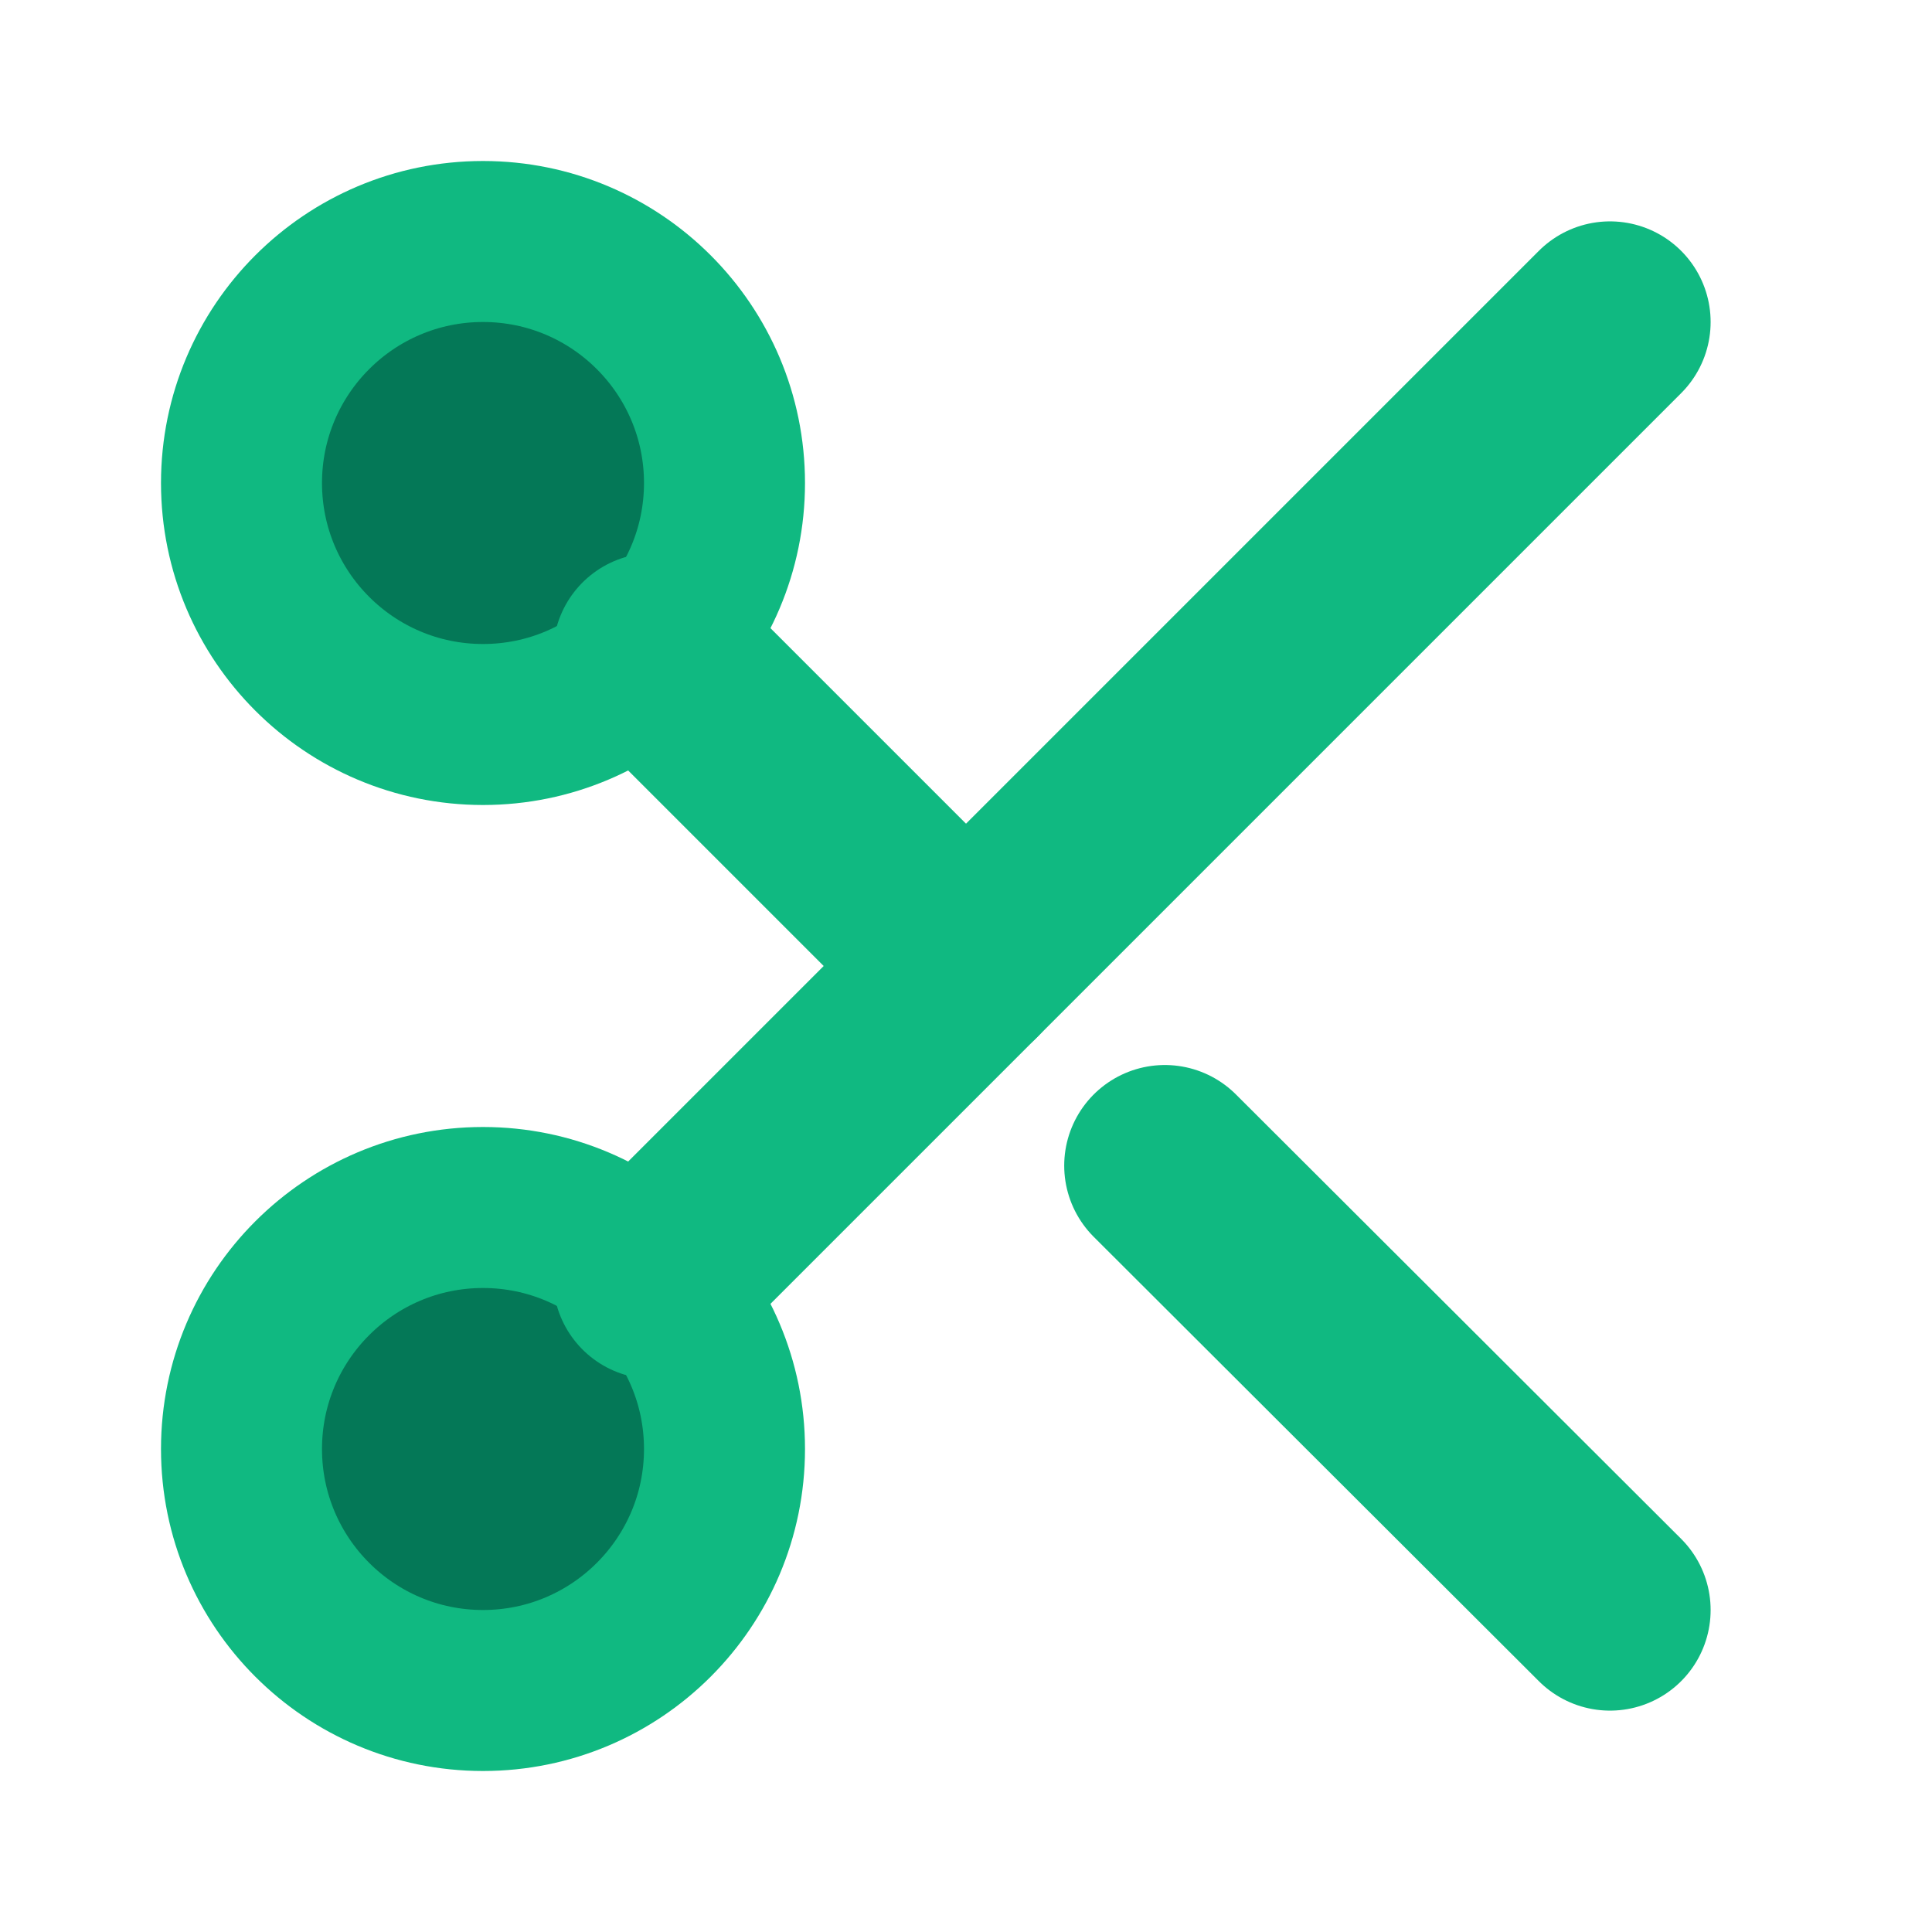
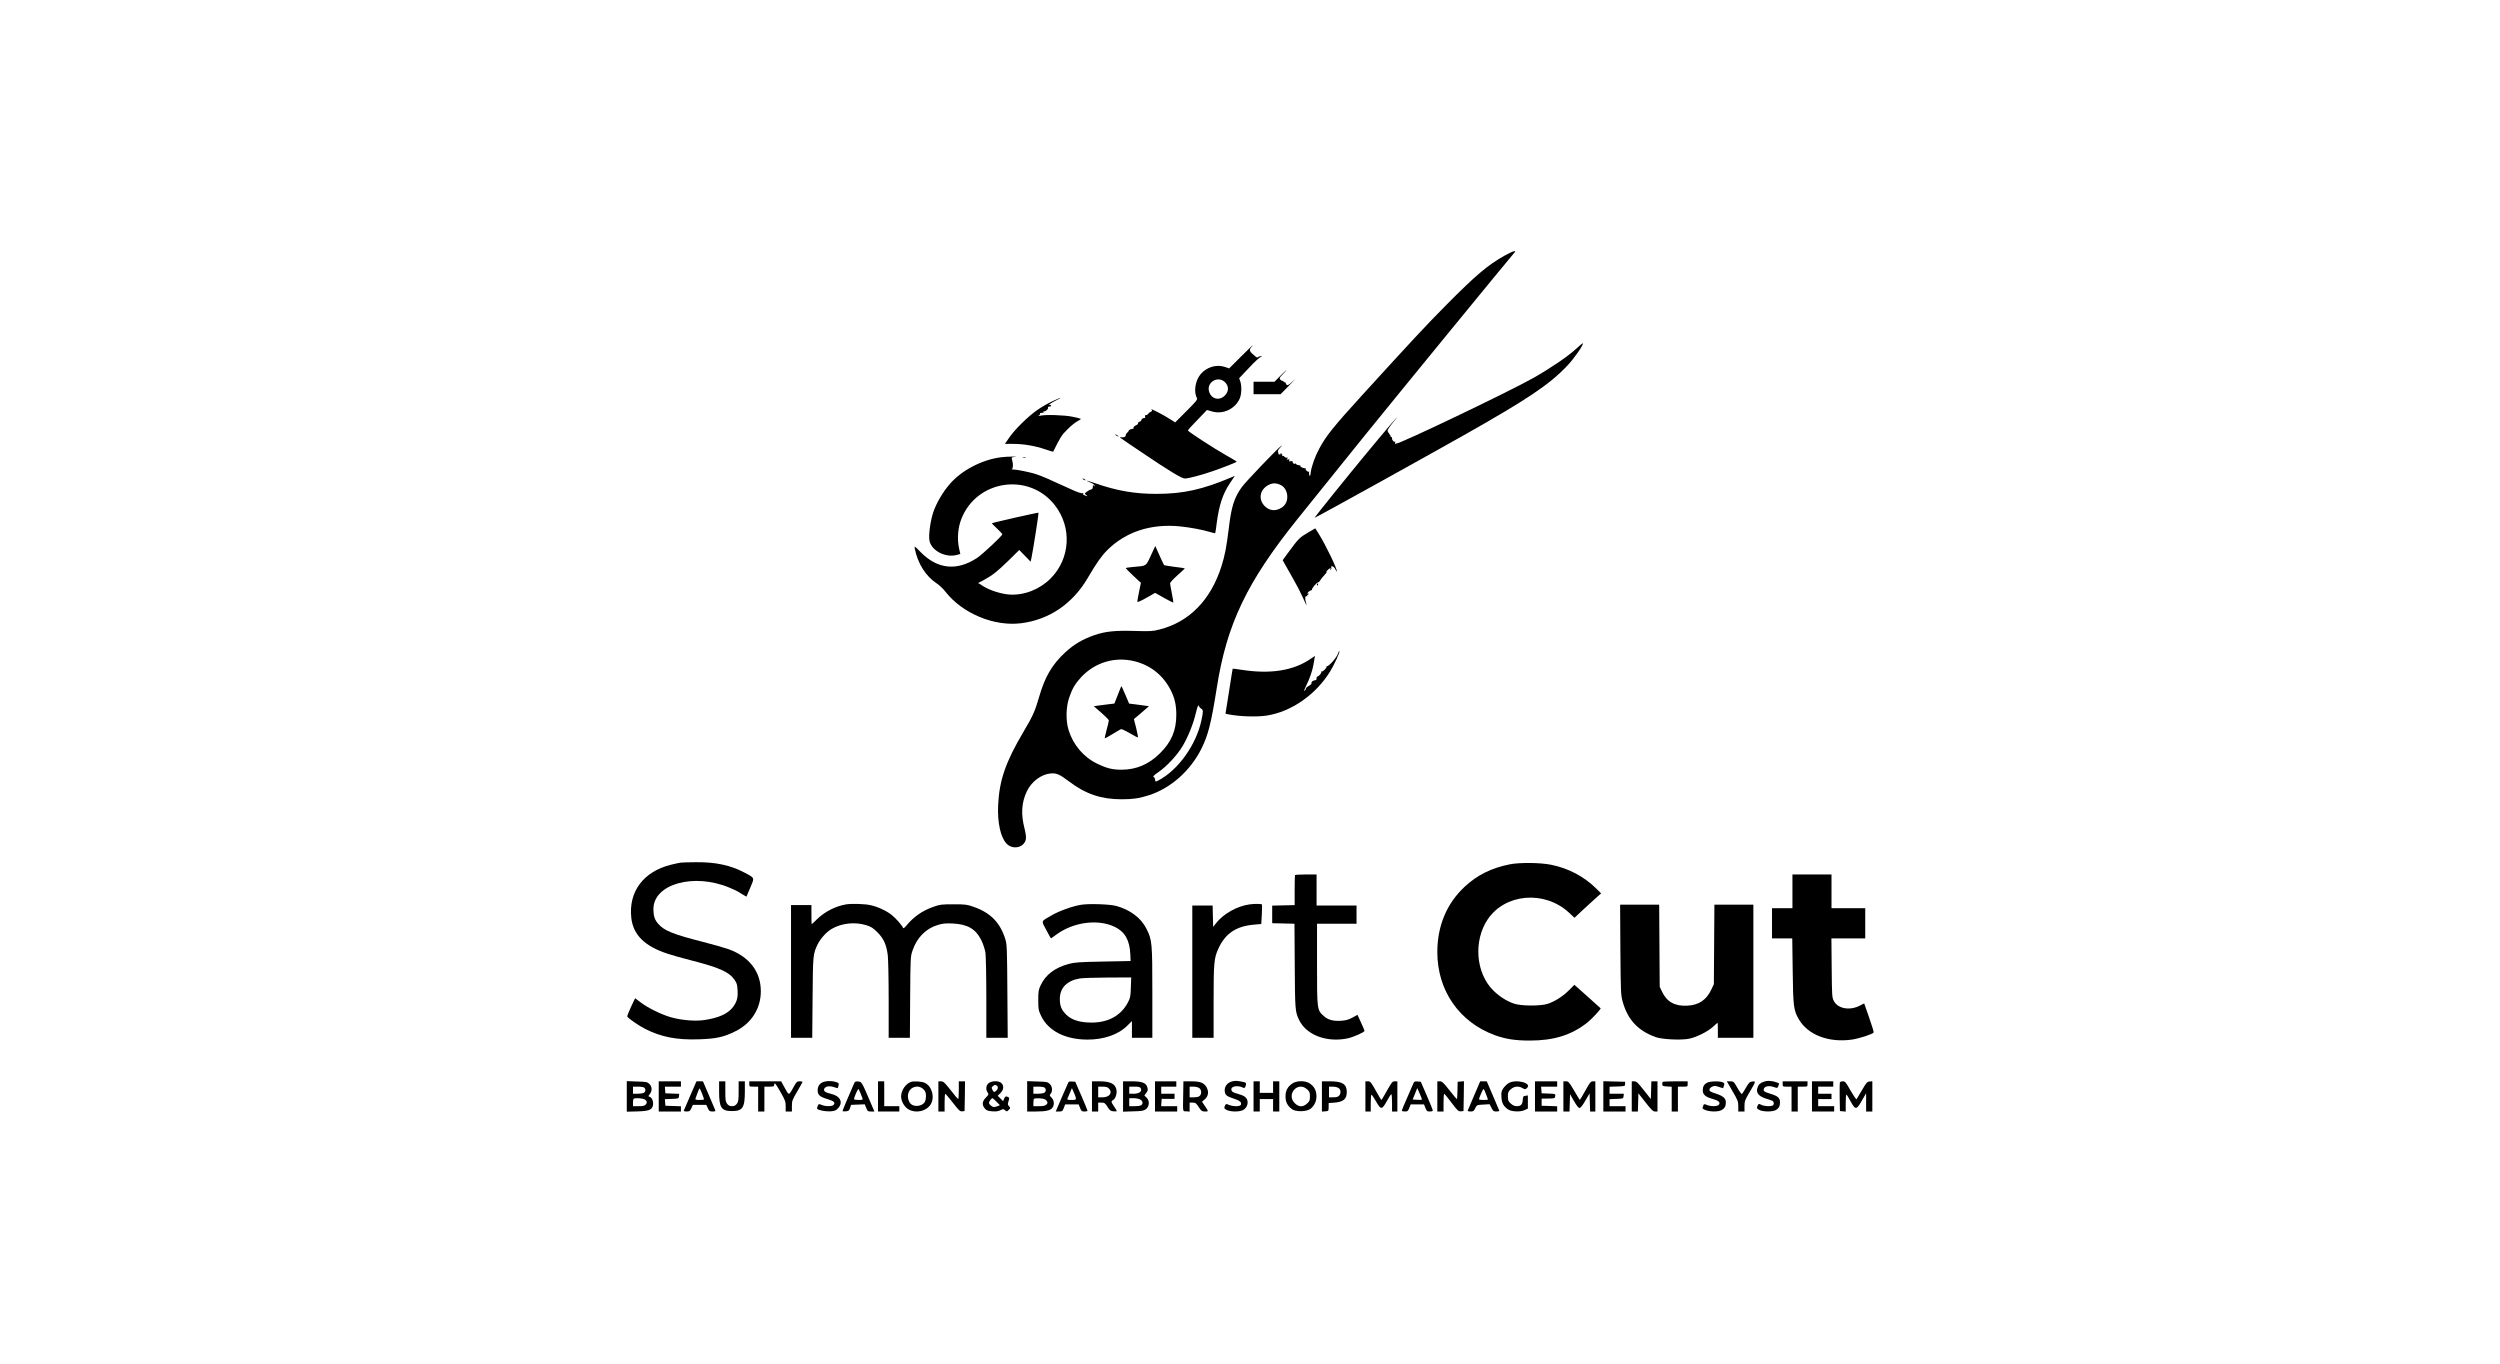
- <svg xmlns="http://www.w3.org/2000/svg" viewBox="0 0 24 24" fill="none" stroke="#10b981" stroke-width="2" stroke-linecap="round" stroke-linejoin="round">
-   <circle cx="6" cy="6" r="3" fill="#047857" />
-   <circle cx="6" cy="18" r="3" fill="#047857" />
-   <line x1="20" y1="4" x2="8.12" y2="15.88" stroke="#10b981" stroke-width="2.5" />
-   <line x1="14.47" y1="14.48" x2="20" y2="20" stroke="#10b981" stroke-width="2.5" />
-   <line x1="8.12" y1="8.12" x2="12" y2="12" stroke="#10b981" stroke-width="2.5" />
+ <svg xmlns="http://www.w3.org/2000/svg" version="1.0" width="2816pt" height="1536pt" viewBox="0 0 2816 1536" preserveAspectRatio="xMidYMid meet">
+   <g transform="translate(0,1536) scale(0.1,-0.1)" fill="#000000" stroke="none">
+     <path d="M16950 12482 c-190 -106 -328 -223 -656 -554 -234 -236 -389 -403 -955 -1024 -318 -349 -403 -455 -478 -596 -48 -88 -88 -199 -97 -271 -6 -43 -8 -47 -16 -28 -4 13 -5 28 -1 33 3 6 1 8 -4 5 -13 -8 -46 27 -36 38 5 4 3 5 -3 2 -14 -8 -67 17 -57 26 3 4 -4 7 -17 7 -12 0 -29 8 -37 18 -8 9 -12 11 -8 5 4 -9 1 -11 -9 -7 -9 3 -16 13 -16 21 0 10 -6 12 -22 8 -16 -6 -20 -4 -15 8 4 12 1 15 -14 12 -17 -4 -19 -2 -8 11 10 12 9 13 -3 9 -8 -3 -21 1 -28 9 -7 9 -17 13 -23 9 -5 -3 -7 -1 -4 4 4 6 -1 17 -10 24 -12 10 -14 10 -9 2 4 -8 1 -13 -8 -13 -9 0 -16 4 -16 9 0 5 -2 16 -5 24 -4 8 8 28 27 47 24 25 27 29 8 16 -37 -24 -399 -403 -441 -461 -87 -120 -119 -220 -149 -475 -25 -203 -43 -297 -82 -420 -121 -380 -364 -627 -698 -711 -77 -20 -103 -21 -275 -16 -229 6 -329 -4 -457 -47 -129 -44 -233 -105 -328 -193 -149 -138 -230 -276 -295 -502 -49 -168 -70 -214 -176 -393 -202 -342 -273 -547 -286 -828 -9 -197 28 -363 95 -433 72 -75 203 -43 218 54 3 20 -3 67 -15 114 -43 163 -35 293 25 421 52 110 163 193 269 202 65 5 99 -9 205 -89 190 -144 363 -202 595 -202 125 0 196 10 305 45 245 78 467 274 592 523 76 151 111 290 173 682 112 721 339 1196 911 1908 265 330 630 784 769 955 376 465 1625 1990 1668 2038 20 21 20 22 1 22 -10 0 -57 -22 -104 -48z m-2519 -2588 c41 -21 69 -74 69 -129 0 -63 -28 -108 -85 -135 -55 -27 -111 -20 -156 17 -90 76 -76 196 31 251 48 24 89 23 141 -4z m-1649 -1983 c181 -46 322 -160 406 -327 44 -86 62 -168 62 -274 0 -178 -55 -308 -185 -436 -124 -123 -266 -184 -432 -184 -102 0 -165 15 -272 67 -154 73 -271 210 -324 378 -33 105 -31 262 7 369 34 100 66 154 133 227 157 169 383 236 605 180z m748 -533 c24 -15 25 -27 4 -126 -57 -279 -264 -569 -490 -685 -22 -11 -31 -12 -31 -4 -1 25 -8 42 -21 47 -8 4 15 25 58 54 92 63 213 193 272 294 60 101 120 249 149 374 17 70 26 92 31 78 4 -10 16 -25 28 -32z" />
+     <path d="M12623 7614 c-4 -10 -21 -55 -39 -99 l-32 -80 -68 -8 c-38 -4 -90 -11 -117 -15 l-47 -7 85 -73 c47 -41 85 -80 85 -87 0 -8 -11 -55 -25 -106 -13 -51 -23 -94 -21 -96 1 -2 41 20 87 48 46 28 89 54 96 56 7 3 51 -18 99 -46 48 -29 89 -49 92 -47 2 3 -7 50 -20 105 l-26 101 85 72 85 73 -48 7 c-27 4 -78 11 -112 15 l-64 8 -40 95 c-22 52 -42 97 -44 99 -2 2 -7 -5 -11 -15z" />
+     <path d="M17750 11428 c-87 -81 -299 -225 -485 -329 -284 -159 -1514 -747 -1535 -734 -5 3 -11 -1 -14 -7 -4 -7 -4 -2 -2 10 3 13 2 21 -1 18 -10 -10 -33 15 -33 35 0 11 -5 19 -12 19 -6 0 -9 3 -5 6 3 3 -3 15 -14 27 -10 11 -19 28 -19 37 0 9 25 47 56 85 31 37 52 65 46 61 -12 -7 -345 -406 -526 -629 -54 -67 -135 -167 -180 -222 -45 -55 -113 -140 -151 -189 l-68 -88 44 22 c97 50 1116 614 1617 896 739 417 985 582 1188 797 77 81 186 239 173 251 -2 2 -38 -28 -79 -66z" />
+     <path d="M13975 11340 l-130 -130 -45 16 c-94 33 -206 1 -274 -78 -62 -72 -83 -200 -44 -271 9 -17 -6 -36 -117 -147 l-128 -128 -51 33 c-86 55 -232 130 -217 112 11 -14 11 -18 -5 -24 -11 -4 -25 -15 -32 -25 -7 -10 -18 -16 -23 -13 -8 6 -13 -8 -10 -27 0 -5 -7 -8 -18 -8 -10 0 -21 -9 -24 -20 -3 -11 -12 -20 -21 -20 -9 0 -16 -7 -16 -15 0 -9 -8 -19 -17 -22 -25 -10 -43 -29 -35 -38 4 -4 2 -6 -3 -4 -6 1 -21 -3 -35 -9 -14 -6 -21 -11 -16 -11 5 -1 -1 -9 -12 -20 -12 -10 -22 -25 -22 -34 0 -18 -21 -27 -51 -22 -31 6 -33 7 241 -177 310 -209 441 -288 477 -288 42 0 204 44 328 88 148 53 255 96 255 102 0 3 -56 36 -123 74 -130 73 -427 266 -427 278 0 4 48 57 108 118 l107 112 58 -17 c125 -36 263 30 313 150 19 47 22 136 5 187 l-13 38 114 120 c66 71 121 120 133 121 17 1 18 2 2 6 -10 3 -24 -1 -32 -7 -11 -9 -18 -9 -30 2 -75 61 -80 73 -47 111 42 48 -6 4 -123 -113z m-172 -290 c41 -45 38 -101 -7 -146 -62 -62 -152 -39 -177 45 -32 109 107 186 184 101z" />
+     <path d="M14420 11125 l-64 -65 -118 0 -118 0 0 -70 0 -70 153 0 152 0 105 107 c58 60 78 82 45 50 -66 -62 -80 -68 -90 -37 -4 11 -11 18 -16 15 -5 -4 -9 -1 -9 4 0 6 -6 11 -14 11 -7 0 -19 7 -26 15 -11 14 -7 23 30 60 24 25 42 45 39 45 -2 0 -34 -29 -69 -65z" />
+     <path d="M11845 10836 c-49 -24 -124 -67 -165 -97 -104 -73 -248 -216 -310 -305 l-51 -74 94 0 c117 0 245 -22 360 -61 49 -17 90 -29 90 -27 81 165 95 187 162 253 38 39 90 80 113 91 24 12 40 24 35 27 -4 3 -46 13 -93 23 -89 19 -309 26 -365 11 -24 -6 -26 -5 -12 3 9 6 15 15 12 21 -4 5 6 9 20 9 17 0 24 4 19 12 -4 6 -3 8 3 5 14 -9 57 29 48 42 -3 7 3 11 14 11 25 0 28 20 4 21 -14 0 -15 2 -3 6 8 3 17 9 20 12 3 3 30 18 60 33 30 15 51 27 45 27 -5 0 -50 -19 -100 -43z" />
+     <path d="M12560 10466 c0 -3 9 -10 20 -16 11 -6 20 -8 20 -6 0 3 -9 10 -20 16 -11 6 -20 8 -20 6z" />
+     <path d="M11273 10209 c-212 -27 -441 -147 -573 -299 -80 -92 -154 -219 -188 -321 -34 -104 -55 -265 -42 -323 25 -110 181 -191 306 -157 l41 11 -15 67 c-22 105 -12 230 27 328 172 441 763 527 1053 154 195 -251 174 -602 -48 -825 -124 -124 -299 -192 -464 -181 -94 7 -218 46 -293 93 l-59 37 59 31 c100 54 154 96 281 220 l123 121 64 -66 64 -66 10 46 c19 90 83 502 79 506 -4 4 -519 -112 -525 -119 -2 -2 24 -28 57 -59 33 -31 60 -60 60 -65 0 -17 -225 -228 -285 -267 -226 -149 -444 -127 -632 63 -74 76 -75 76 -69 42 34 -168 123 -310 249 -393 29 -19 74 -62 99 -95 191 -243 548 -391 851 -352 318 40 583 222 753 516 93 159 149 239 214 305 209 209 493 302 820 270 118 -12 257 -38 345 -65 27 -8 51 -14 53 -12 2 2 10 53 17 113 27 206 69 331 150 452 l54 81 -37 -16 c-325 -138 -544 -187 -847 -187 -244 0 -444 35 -681 117 -104 36 -137 42 -60 10 26 -11 46 -26 46 -34 0 -13 -1 -13 -10 0 -8 12 -10 9 -10 -11 0 -19 -6 -29 -22 -33 -13 -3 -34 -15 -48 -26 -24 -20 -25 -21 -6 -35 24 -18 16 -19 -19 -3 -19 8 -22 14 -13 20 9 6 5 7 -9 3 -15 -4 -61 12 -145 51 -242 111 -315 143 -378 163 -70 23 -219 53 -260 53 -14 0 -19 2 -12 5 14 6 16 55 3 100 -9 32 -9 32 32 36 24 2 12 4 -28 4 -38 0 -98 -3 -132 -8z" />
+     <path d="M11523 10203 c9 -2 23 -2 30 0 6 3 -1 5 -18 5 -16 0 -22 -2 -12 -5z" />
+     <path d="M12200 9960 c8 -5 20 -10 25 -10 6 0 3 5 -5 10 -8 5 -19 10 -25 10 -5 0 -3 -5 5 -10z" />
+     <path d="M14745 9368 c-112 -66 -113 -67 -244 -245 l-53 -73 29 -52 c16 -29 59 -105 95 -168 36 -63 83 -154 104 -202 40 -91 51 -107 32 -46 -12 40 -5 73 13 62 8 -4 9 -3 5 4 -4 7 -2 12 3 12 6 0 11 5 11 11 0 5 -6 7 -12 3 -7 -4 -4 2 6 14 11 12 25 22 33 22 7 0 12 4 11 8 -4 13 54 82 68 82 8 0 18 10 25 23 6 12 30 42 53 66 22 25 32 39 21 31 -15 -11 -14 -8 4 13 24 27 49 38 35 15 -5 -7 -3 -8 5 -4 7 5 10 14 7 22 -11 30 32 14 44 -16 7 -17 15 -29 17 -26 13 13 -125 300 -205 427 l-37 58 -70 -41z" />
+     <path d="M12963 9102 c-57 -123 -45 -115 -196 -128 -48 -4 -87 -10 -87 -13 0 -3 38 -42 85 -86 l86 -80 -21 -103 c-12 -56 -20 -107 -18 -112 2 -5 47 15 101 46 l98 56 101 -57 c55 -31 102 -54 104 -52 2 2 -5 48 -16 102 -11 53 -20 105 -20 114 0 10 38 51 84 92 46 41 83 75 81 77 -2 2 -54 10 -115 17 -62 8 -115 17 -118 20 -3 3 -26 52 -52 110 l-47 105 -50 -108z" />
+     <path d="M14835 8781 c-3 -5 -2 -12 3 -15 5 -3 9 1 9 9 0 17 -3 19 -12 6z" />
+     <path d="M15070 7996 c-14 -44 -107 -149 -123 -139 -7 3 -9 2 -4 -2 10 -11 -43 -66 -56 -58 -6 3 -7 2 -4 -4 7 -11 -28 -53 -43 -53 -6 0 -10 -9 -10 -20 0 -11 -4 -21 -10 -21 -20 -3 -25 -4 -38 -13 -7 -4 -11 -14 -9 -20 3 -7 -10 -21 -29 -31 -19 -10 -34 -24 -34 -30 0 -7 -7 -19 -16 -26 -10 -8 -2 16 18 56 39 77 74 178 83 240 4 22 9 53 12 69 l5 28 -47 -32 c-196 -135 -456 -176 -784 -124 -52 8 -95 13 -96 12 -1 -2 -20 -116 -41 -255 l-40 -252 26 -6 c125 -26 326 -33 440 -15 276 44 550 234 711 494 49 80 115 224 106 233 -3 2 -10 -12 -17 -31z" />
+     <path d="M7665 5643 c-16 -2 -66 -13 -110 -24 -309 -78 -477 -304 -444 -599 22 -192 152 -320 413 -404 43 -15 158 -47 255 -72 328 -84 432 -131 496 -222 25 -37 30 -55 33 -117 5 -84 -7 -126 -49 -185 -57 -79 -167 -128 -335 -151 -102 -13 -246 -1 -365 32 -101 28 -261 105 -340 166 l-65 49 -47 -99 c-26 -55 -44 -103 -41 -108 13 -22 133 -105 202 -139 181 -91 353 -125 600 -117 195 6 281 24 412 89 183 89 290 257 290 453 0 220 -130 389 -363 473 -45 16 -172 53 -283 81 -339 86 -444 128 -510 205 -40 46 -54 90 -54 166 0 283 457 411 860 240 41 -18 80 -35 85 -39 6 -4 31 -19 56 -34 l47 -27 43 101 c49 116 53 107 -61 168 -159 85 -331 122 -555 119 -77 0 -153 -3 -170 -5z" />
+     <path d="M17010 5625 c-211 -42 -370 -121 -513 -254 -202 -189 -307 -441 -307 -736 0 -432 247 -788 647 -935 122 -44 229 -61 394 -61 272 0 471 62 650 204 52 42 156 154 148 160 -2 2 -69 62 -149 134 l-146 130 -61 -61 c-69 -69 -163 -129 -243 -154 -81 -25 -294 -24 -373 2 -83 27 -168 81 -238 151 -195 194 -224 555 -63 797 196 294 640 332 915 80 l64 -60 98 92 c54 50 122 112 150 137 l52 46 -64 63 c-132 129 -309 221 -498 259 -119 25 -356 27 -463 6z" />
+     <path d="M14587 5503 c-2 -5 -4 -82 -4 -173 l0 -165 -126 -3 -127 -3 0 -99 0 -99 125 -3 126 -3 3 -475 c3 -492 5 -515 47 -605 81 -173 312 -261 550 -211 67 15 189 69 189 85 0 4 -18 47 -40 94 l-39 86 -57 -31 c-44 -24 -73 -32 -128 -36 -91 -5 -147 10 -196 54 -75 68 -75 71 -75 584 l0 455 223 0 222 0 0 103 0 102 -225 0 -225 0 0 175 0 175 -119 0 c-66 0 -122 -3 -124 -7z" />
+     <path d="M20190 5320 l0 -190 -115 0 -115 0 0 -170 0 -170 114 0 114 0 5 -367 c5 -402 10 -443 70 -546 103 -175 336 -264 597 -227 79 11 233 61 245 80 3 4 -20 80 -51 168 l-56 160 -48 -25 c-113 -59 -247 -36 -293 51 -21 40 -22 52 -25 374 l-3 332 190 0 191 0 0 170 0 170 -190 0 -190 0 0 190 0 190 -220 0 -220 0 0 -190z" />
+     <path d="M9530 5173 c-116 -19 -238 -81 -325 -165 -32 -32 -60 -58 -62 -58 -2 0 -3 48 -3 108 l0 107 -115 0 -115 0 0 -747 0 -748 119 0 120 0 4 453 c4 482 4 489 57 600 29 61 100 141 157 173 111 66 262 82 389 43 57 -18 77 -30 129 -82 70 -71 99 -136 115 -257 5 -41 10 -267 10 -502 l0 -428 119 0 120 0 3 458 c3 442 4 459 26 523 49 146 150 250 285 290 55 17 86 20 165 17 172 -8 264 -62 327 -191 19 -40 39 -101 45 -137 5 -37 10 -260 10 -512 l0 -448 121 0 120 0 -4 523 c-3 462 -5 529 -21 581 -57 191 -167 305 -361 372 -73 26 -92 28 -225 28 -133 0 -152 -2 -225 -28 -126 -44 -224 -112 -309 -216 -18 -22 -31 -30 -34 -22 -9 27 -84 112 -129 147 -65 50 -160 93 -241 110 -62 14 -213 18 -272 8z" />
+     <path d="M12180 5169 c-92 -14 -246 -68 -332 -118 -127 -73 -121 -57 -63 -166 28 -52 51 -95 53 -95 2 0 26 18 55 39 194 145 474 183 665 90 114 -55 167 -151 174 -309 l3 -75 -310 -6 c-272 -5 -320 -9 -388 -27 -155 -42 -260 -122 -315 -240 -24 -51 -27 -69 -27 -167 0 -103 2 -114 32 -178 80 -169 272 -267 523 -267 185 0 348 57 447 156 l53 53 0 -95 0 -94 115 0 115 0 0 508 c0 565 -3 592 -65 718 -60 122 -183 216 -340 259 -73 20 -303 28 -395 14z m558 -931 c-3 -100 -7 -119 -32 -167 -83 -161 -243 -241 -454 -228 -109 6 -187 34 -242 88 -53 52 -72 98 -72 174 -1 127 80 210 227 234 27 5 169 9 314 10 l263 1 -4 -112z" />
+     <path d="M14075 5173 c-141 -19 -297 -107 -379 -214 l-31 -40 -3 120 -3 121 -114 0 -115 0 0 -745 0 -745 120 0 120 0 0 408 c0 440 5 491 55 599 77 169 200 251 402 268 l80 7 6 106 c3 58 4 109 1 114 -5 8 -81 9 -139 1z" />
+     <path d="M18252 4663 c4 -484 5 -512 26 -586 56 -203 173 -328 372 -399 71 -26 282 -36 372 -19 86 17 213 80 273 135 27 25 50 46 52 46 2 0 3 -38 3 -85 l0 -85 200 0 200 0 0 750 0 750 -220 0 -219 0 -3 -447 -3 -448 -28 -60 c-56 -119 -140 -176 -272 -183 -140 -7 -230 43 -284 158 l-26 55 -3 463 -3 462 -220 0 -220 0 3 -507z" />
+     <path d="M9293 3178 c-53 -11 -83 -47 -83 -99 0 -52 23 -73 110 -99 73 -22 92 -39 70 -65 -16 -19 -90 -20 -134 -1 -32 13 -34 13 -45 -11 -6 -13 -9 -28 -6 -32 10 -17 97 -33 152 -29 48 4 61 10 85 37 59 66 21 138 -85 161 -61 14 -83 30 -73 55 11 28 56 37 105 21 25 -8 46 -14 47 -13 2 1 5 14 9 29 6 23 3 29 -16 36 -41 16 -93 19 -136 10z" />
+     <path d="M13881 3180 c-51 -12 -86 -52 -86 -100 0 -52 18 -68 102 -95 70 -23 91 -41 80 -69 -8 -21 -84 -22 -132 -2 -32 14 -36 13 -45 -4 -16 -30 -12 -40 25 -56 45 -19 138 -18 176 2 41 21 62 72 48 113 -12 34 -40 52 -109 71 -54 14 -70 26 -70 51 0 36 77 46 133 17 14 -7 19 -3 27 17 13 33 7 42 -30 49 -65 13 -86 14 -119 6z" />
+     <path d="M19895 3183 c-48 -10 -77 -28 -90 -54 -36 -68 -4 -117 91 -145 33 -9 65 -21 72 -26 17 -14 15 -45 -4 -52 -29 -11 -95 -6 -124 9 -27 14 -30 14 -40 -4 -16 -31 -12 -41 25 -57 45 -18 138 -18 175 1 36 19 50 43 50 89 0 49 -25 71 -109 96 -71 21 -85 33 -70 62 13 24 60 31 108 14 42 -14 42 -14 52 11 12 32 13 29 -18 41 -36 14 -92 21 -118 15z" />
+     <path d="M7060 3010 l0 -172 118 3 c133 4 166 17 177 69 8 38 -10 87 -36 95 -19 6 -19 7 1 32 28 36 26 84 -6 114 -23 22 -35 24 -140 27 l-114 4 0 -172z m198 98 c18 -18 14 -46 -7 -58 -11 -5 -42 -10 -70 -10 l-51 0 0 40 0 40 58 0 c32 0 63 -5 70 -12z m-19 -124 c42 -9 59 -39 35 -65 -13 -15 -31 -19 -81 -19 l-63 0 0 38 c0 21 3 42 7 45 8 9 61 9 102 1z" />
+     <path d="M7420 3010 l0 -170 125 0 125 0 0 30 0 29 -87 3 -88 3 -3 37 -3 37 78 3 c77 3 78 4 81 30 l3 27 -78 3 -78 3 -3 38 -3 37 90 0 91 0 0 30 0 30 -125 0 -125 0 0 -170z" />
+     <path d="M7775 3019 c-39 -89 -71 -165 -73 -170 -2 -5 12 -9 32 -9 32 0 38 4 54 38 l17 37 75 0 75 0 18 -37 c15 -34 21 -38 53 -38 29 0 35 3 30 16 -3 8 -36 85 -72 170 l-66 154 -37 0 -36 0 -70 -161z m133 23 c12 -32 22 -61 22 -65 0 -4 -23 -7 -51 -7 -37 0 -50 4 -46 13 2 6 13 36 23 65 10 28 21 52 24 52 3 0 15 -26 28 -58z" />
+     <path d="M8100 3065 c0 -182 25 -220 145 -220 120 0 145 38 145 220 l0 115 -35 0 -35 0 0 -114 c0 -99 -3 -117 -21 -140 -15 -19 -30 -26 -54 -26 -24 0 -39 7 -54 26 -18 23 -21 41 -21 140 l0 114 -35 0 -35 0 0 -115z" />
+     <path d="M8440 3150 c0 -29 1 -30 50 -30 l50 0 0 -140 0 -140 35 0 35 0 0 140 0 140 54 0 c52 0 55 1 58 27 3 23 12 11 66 -81 57 -100 62 -114 62 -168 l0 -58 35 0 35 0 0 62 c0 57 4 68 60 164 33 56 60 105 60 108 0 3 -15 6 -33 6 -29 0 -36 -6 -64 -57 -59 -107 -54 -106 -102 -20 l-42 77 -180 0 -179 0 0 -30z" />
+     <path d="M9617 3148 c-8 -18 -40 -92 -71 -165 -31 -72 -56 -135 -56 -138 0 -3 17 -5 37 -3 32 3 38 8 48 38 l12 35 77 3 77 3 16 -41 c15 -37 19 -40 54 -40 l38 0 -31 73 c-111 262 -111 262 -151 265 -33 3 -38 0 -50 -30z m78 -108 c9 -25 19 -51 22 -57 4 -10 -9 -13 -46 -13 -28 0 -51 4 -51 9 0 22 44 121 50 114 4 -4 15 -28 25 -53z" />
+     <path d="M9890 3010 l0 -170 120 0 120 0 0 30 0 30 -85 0 -85 0 0 140 0 140 -35 0 -35 0 0 -170z" />
+     <path d="M10260 3173 c-61 -23 -109 -95 -110 -163 0 -55 38 -121 85 -147 84 -47 200 -20 248 57 49 80 15 205 -66 243 -34 16 -125 22 -157 10z m141 -82 c24 -25 29 -38 29 -78 0 -27 -7 -58 -15 -69 -32 -47 -122 -56 -159 -15 -25 28 -36 76 -25 115 21 77 114 102 170 47z" />
+     <path d="M10570 3010 l0 -170 35 0 35 0 0 100 c0 55 3 100 8 99 4 0 42 -45 85 -100 68 -88 81 -100 105 -97 l27 3 3 168 2 167 -35 0 -35 0 0 -100 c0 -55 -3 -100 -7 -99 -5 0 -43 45 -85 100 -68 86 -82 99 -108 99 l-30 0 0 -170z" />
+     <path d="M11136 3159 c-30 -24 -35 -71 -11 -106 14 -20 12 -24 -20 -56 -42 -42 -46 -83 -12 -123 20 -23 34 -28 84 -32 43 -3 69 0 92 13 31 15 34 15 52 -1 19 -17 21 -17 41 4 21 20 21 22 4 41 -16 17 -16 25 -6 57 10 30 10 38 -1 45 -24 15 -39 10 -50 -18 l-10 -27 -30 31 -31 30 31 31 c37 36 41 82 11 112 -28 28 -108 28 -144 -1z m88 -25 c20 -8 21 -38 0 -58 -22 -22 -33 -20 -46 10 -11 22 -10 28 7 40 22 16 19 16 39 8z m1 -184 l38 -39 -27 -11 c-15 -5 -33 -10 -39 -10 -21 0 -57 30 -57 47 0 16 27 53 40 53 3 0 23 -18 45 -40z" />
+     <path d="M11570 3011 l0 -171 98 0 c113 0 165 12 187 43 24 34 19 84 -11 114 -23 23 -24 27 -10 42 25 28 20 84 -10 112 -23 22 -35 24 -140 27 l-114 4 0 -171z m198 97 c18 -18 14 -46 -7 -58 -11 -5 -42 -10 -70 -10 l-51 0 0 40 0 40 58 0 c32 0 63 -5 70 -12z m18 -143 c18 -24 18 -30 -2 -49 -11 -11 -35 -16 -80 -16 l-64 0 0 38 c0 21 3 42 8 46 4 4 33 6 66 4 42 -3 62 -10 72 -23z" />
+     <path d="M12036 3172 c-3 -5 -36 -81 -75 -170 l-69 -162 37 0 c35 0 39 3 54 40 l15 40 76 0 76 0 16 -40 c14 -36 20 -40 50 -40 19 0 34 4 34 8 0 5 -31 80 -69 168 l-69 159 -35 3 c-19 2 -38 -1 -41 -6z m83 -184 c1 -15 -8 -18 -50 -18 -37 0 -50 3 -46 13 3 6 16 36 28 66 l23 55 22 -50 c13 -27 23 -57 23 -66z" />
+     <path d="M12300 3010 l0 -170 35 0 35 0 0 50 0 50 38 0 c33 0 40 -5 67 -48 26 -41 35 -47 68 -50 20 -2 37 0 37 3 0 4 -13 26 -30 50 -35 51 -37 61 -11 75 25 13 45 73 37 114 -13 68 -69 96 -192 96 l-84 0 0 -170z m190 90 c46 -46 9 -100 -70 -100 l-50 0 0 60 0 60 50 0 c37 0 55 -5 70 -20z" />
+     <path d="M12650 3009 l0 -171 114 4 c98 2 119 6 143 24 40 30 45 93 9 129 l-26 26 22 29 c17 24 20 35 12 62 -15 51 -58 68 -176 68 l-98 0 0 -171z m200 91 c17 -33 -19 -60 -80 -60 l-50 0 0 40 0 40 60 0 c49 0 61 -3 70 -20z m-10 -123 c14 -7 26 -20 28 -30 7 -34 -17 -47 -84 -47 l-64 0 0 45 0 45 48 0 c26 0 58 -6 72 -13z" />
+     <path d="M13010 3010 l0 -170 125 0 125 0 0 30 0 30 -91 0 -90 0 3 41 3 42 73 -1 72 0 0 29 0 29 -75 0 -75 0 0 40 0 40 85 0 85 0 0 30 0 30 -120 0 -120 0 0 -170z" />
+     <path d="M13328 3058 c-4 -242 -8 -213 35 -216 l37 -3 0 50 0 51 35 0 c31 0 39 -6 67 -50 30 -45 37 -50 71 -50 42 0 42 -2 -5 68 l-29 42 30 26 c40 33 49 81 25 131 -28 55 -70 73 -176 73 l-88 0 -2 -122z m180 46 c26 -18 30 -65 6 -88 -10 -10 -33 -16 -65 -16 l-49 0 0 60 0 60 43 0 c23 0 53 -7 65 -16z" />
+     <path d="M14120 3010 l0 -170 35 0 35 0 0 70 0 70 75 0 75 0 0 -70 0 -70 35 0 35 0 0 170 0 170 -35 0 -35 0 0 -65 0 -65 -75 0 -75 0 0 65 0 65 -35 0 -35 0 0 -170z" />
+     <path d="M14559 3157 c-55 -37 -79 -81 -79 -147 0 -63 22 -106 73 -144 43 -31 159 -30 205 2 49 36 75 94 70 159 -5 60 -27 96 -78 131 -47 31 -143 31 -191 -1z m163 -66 c29 -26 33 -35 33 -81 0 -46 -4 -55 -33 -81 -46 -42 -93 -40 -138 5 -99 99 34 250 138 157z" />
+     <path d="M14890 3009 l0 -170 38 3 c37 3 37 3 38 48 l0 45 65 5 c102 8 139 41 139 120 0 89 -49 120 -190 120 l-90 0 0 -171z m188 95 c26 -18 29 -60 5 -86 -11 -13 -30 -18 -65 -18 l-48 0 0 60 0 60 43 0 c23 0 53 -7 65 -16z" />
+     <path d="M15380 3010 l0 -170 30 0 30 0 0 95 c0 52 4 95 8 95 4 0 27 -34 51 -75 55 -98 67 -98 121 0 23 41 45 77 51 80 5 4 9 -34 9 -94 l0 -101 30 0 30 0 0 170 0 170 -29 0 c-27 0 -34 -9 -88 -105 -32 -57 -60 -105 -63 -105 -3 0 -31 48 -63 105 -54 96 -61 105 -88 105 l-29 0 0 -170z" />
+     <path d="M15921 3158 c-5 -13 -36 -85 -70 -161 -34 -76 -61 -142 -61 -147 0 -6 15 -10 34 -10 30 0 36 4 50 40 l16 40 75 0 75 0 16 -40 c14 -36 20 -40 50 -40 21 0 34 5 33 13 0 6 -31 82 -68 167 l-67 155 -37 3 c-31 3 -38 -1 -46 -20z m95 -185 c-2 -2 -26 -3 -54 -1 l-50 3 26 64 26 65 28 -63 c16 -35 27 -66 24 -68z" />
+     <path d="M16190 3010 l0 -170 35 0 35 0 0 100 c0 55 3 100 8 99 4 0 41 -45 82 -100 68 -90 78 -99 105 -97 l30 3 3 168 2 168 -35 -3 -36 -3 -2 -97 c-1 -54 -4 -98 -7 -98 -3 0 -40 45 -84 100 -67 85 -83 100 -107 100 l-29 0 0 -170z" />
+     <path d="M16604 3019 c-38 -89 -70 -166 -72 -170 -2 -5 12 -9 32 -9 31 0 38 5 53 37 18 36 18 37 90 41 l72 4 21 -41 c18 -36 24 -41 56 -41 20 0 34 4 32 9 -1 4 -34 81 -72 170 l-69 161 -37 0 -37 0 -69 -161z m135 15 c12 -30 21 -57 21 -59 0 -3 -22 -5 -50 -5 -27 0 -50 3 -50 7 0 18 45 121 52 117 3 -2 16 -29 27 -60z" />
+     <path d="M16989 3157 c-18 -12 -44 -38 -57 -57 -20 -30 -23 -44 -20 -97 4 -67 21 -100 71 -137 38 -28 136 -34 188 -11 l39 18 0 74 0 74 -27 -4 c-25 -3 -28 -8 -31 -48 -3 -51 -21 -69 -69 -69 -22 0 -43 9 -65 29 -29 26 -33 35 -33 81 0 46 4 55 33 81 38 34 88 39 133 12 27 -16 29 -16 49 2 63 57 -132 105 -211 52z" />
+     <path d="M17290 3010 l0 -170 125 0 125 0 0 30 0 29 -87 3 -88 3 0 40 0 40 75 1 c73 1 75 2 78 27 3 26 3 26 -75 29 l-78 3 -3 38 -3 37 90 0 91 0 0 30 0 30 -125 0 -125 0 0 -170z" />
+     <path d="M17610 3010 l0 -170 35 0 34 0 3 98 3 97 44 -77 c30 -52 51 -78 63 -78 12 0 34 28 65 82 l48 82 3 -102 3 -102 29 0 30 0 0 170 0 170 -27 0 c-25 0 -34 -12 -86 -105 -32 -58 -60 -105 -62 -105 -1 0 -30 47 -64 105 -56 96 -64 105 -91 105 l-30 0 0 -170z" />
+     <path d="M18060 3010 l0 -170 125 0 125 0 0 30 0 30 -90 0 -90 0 0 40 0 39 78 3 c76 3 77 3 80 31 l3 27 -80 0 -81 0 0 40 0 39 88 3 c85 3 87 3 87 28 l0 25 -122 3 -123 3 0 -171z" />
+     <path d="M18380 3010 l0 -170 35 0 34 0 3 103 3 102 80 -102 c67 -86 85 -103 108 -103 l27 0 0 170 0 170 -35 0 -34 0 -3 -100 -3 -100 -79 100 c-67 85 -83 100 -108 100 l-28 0 0 -170z" />
+     <path d="M18727 3173 c-2 -5 -3 -17 -3 -28 1 -17 9 -20 54 -23 l52 -3 0 -140 0 -139 35 0 35 0 0 140 0 140 55 0 c54 0 55 0 55 30 l0 30 -139 0 c-77 0 -142 -3 -144 -7z" />
+     <path d="M19228 3164 c-34 -18 -48 -43 -48 -87 0 -46 32 -74 110 -95 69 -19 92 -40 71 -66 -17 -20 -89 -21 -135 -2 -32 13 -33 13 -43 -15 -10 -26 -9 -28 28 -43 50 -20 141 -21 179 -1 36 19 50 43 50 88 0 46 -30 72 -116 100 -55 17 -69 26 -69 42 0 12 11 25 29 34 25 12 36 12 77 -2 l48 -15 9 28 c9 24 7 29 -14 39 -35 16 -144 13 -176 -5z" />
+     <path d="M19515 3069 c60 -103 65 -116 65 -170 l0 -59 35 0 35 0 0 61 c0 55 5 68 55 153 75 128 75 128 34 124 -30 -3 -38 -11 -71 -67 -20 -35 -41 -68 -46 -73 -5 -5 -27 24 -51 67 -42 73 -44 75 -82 75 l-38 0 64 -111z" />
+     <path d="M20080 3150 c0 -29 1 -30 50 -30 l50 0 0 -140 0 -140 35 0 35 0 0 140 0 140 55 0 c54 0 55 0 55 30 l0 30 -140 0 -140 0 0 -30z" />
+     <path d="M20410 3010 l0 -170 125 0 125 0 0 30 0 30 -90 0 -90 0 0 40 0 40 75 0 75 0 0 30 0 30 -75 0 -75 0 0 40 0 40 85 0 85 0 0 30 0 30 -120 0 -120 0 0 -170z" />
+     <path d="M20724 3167 c-2 -7 -3 -82 -2 -167 l3 -155 33 -3 32 -3 0 95 c0 53 3 96 8 96 4 0 25 -34 47 -75 54 -100 66 -100 127 8 l48 82 0 -102 0 -103 35 0 35 0 0 171 0 170 -31 -3 c-28 -3 -37 -13 -86 -98 -30 -52 -58 -98 -61 -102 -4 -4 -34 40 -67 97 -53 95 -62 105 -87 105 -16 0 -31 -6 -34 -13z" />
+   </g>
</svg>
